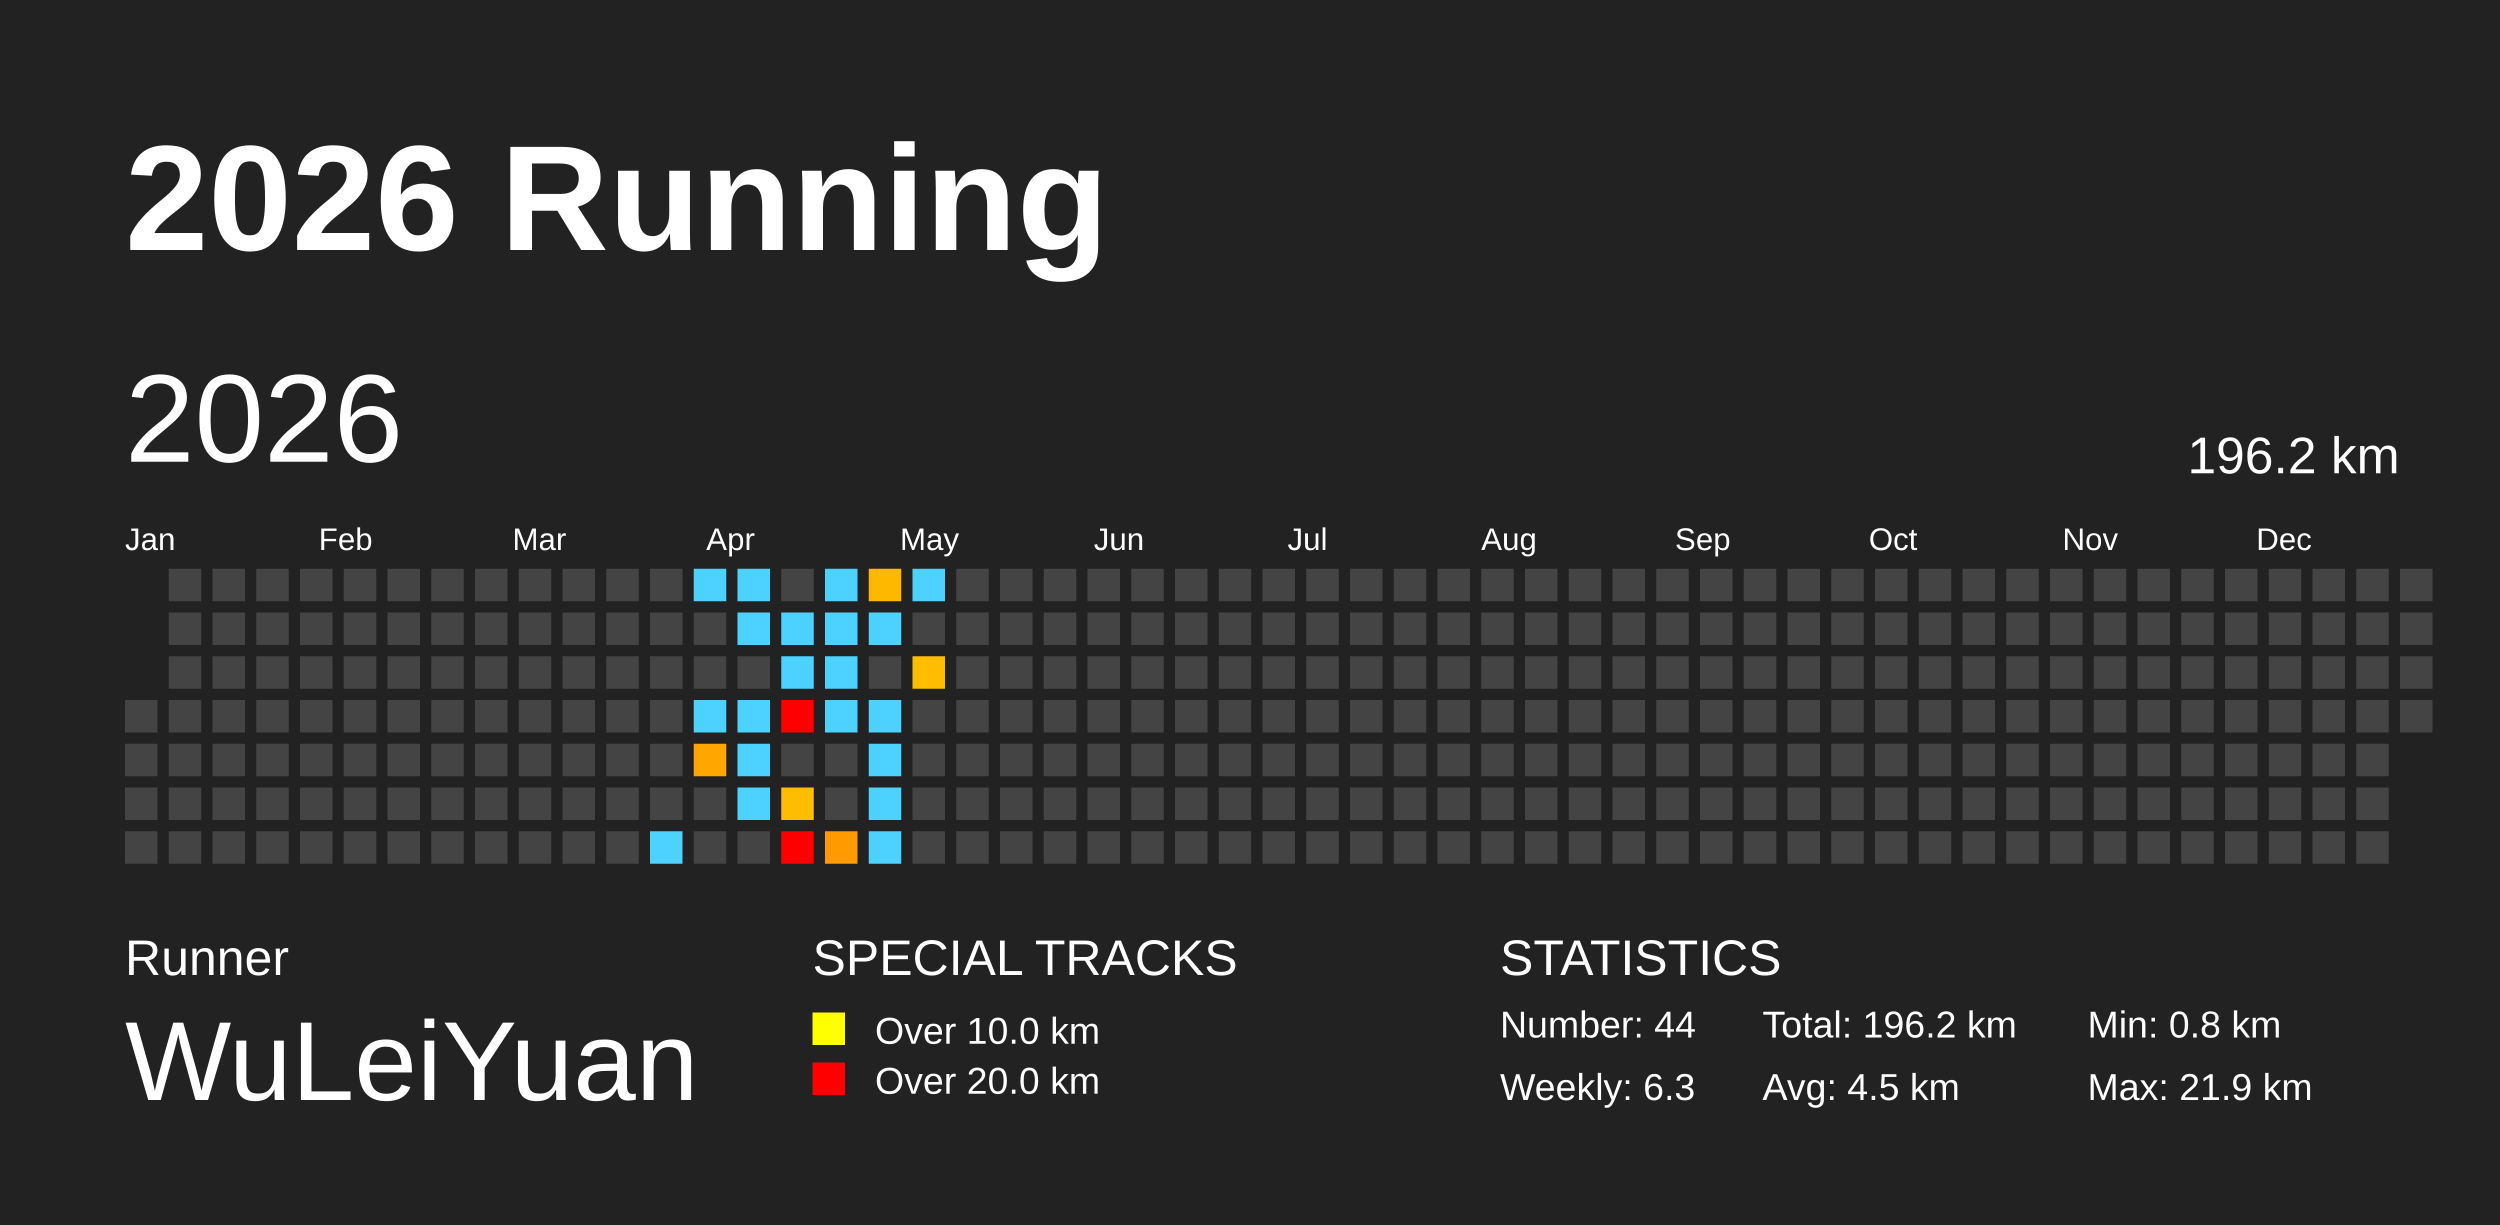
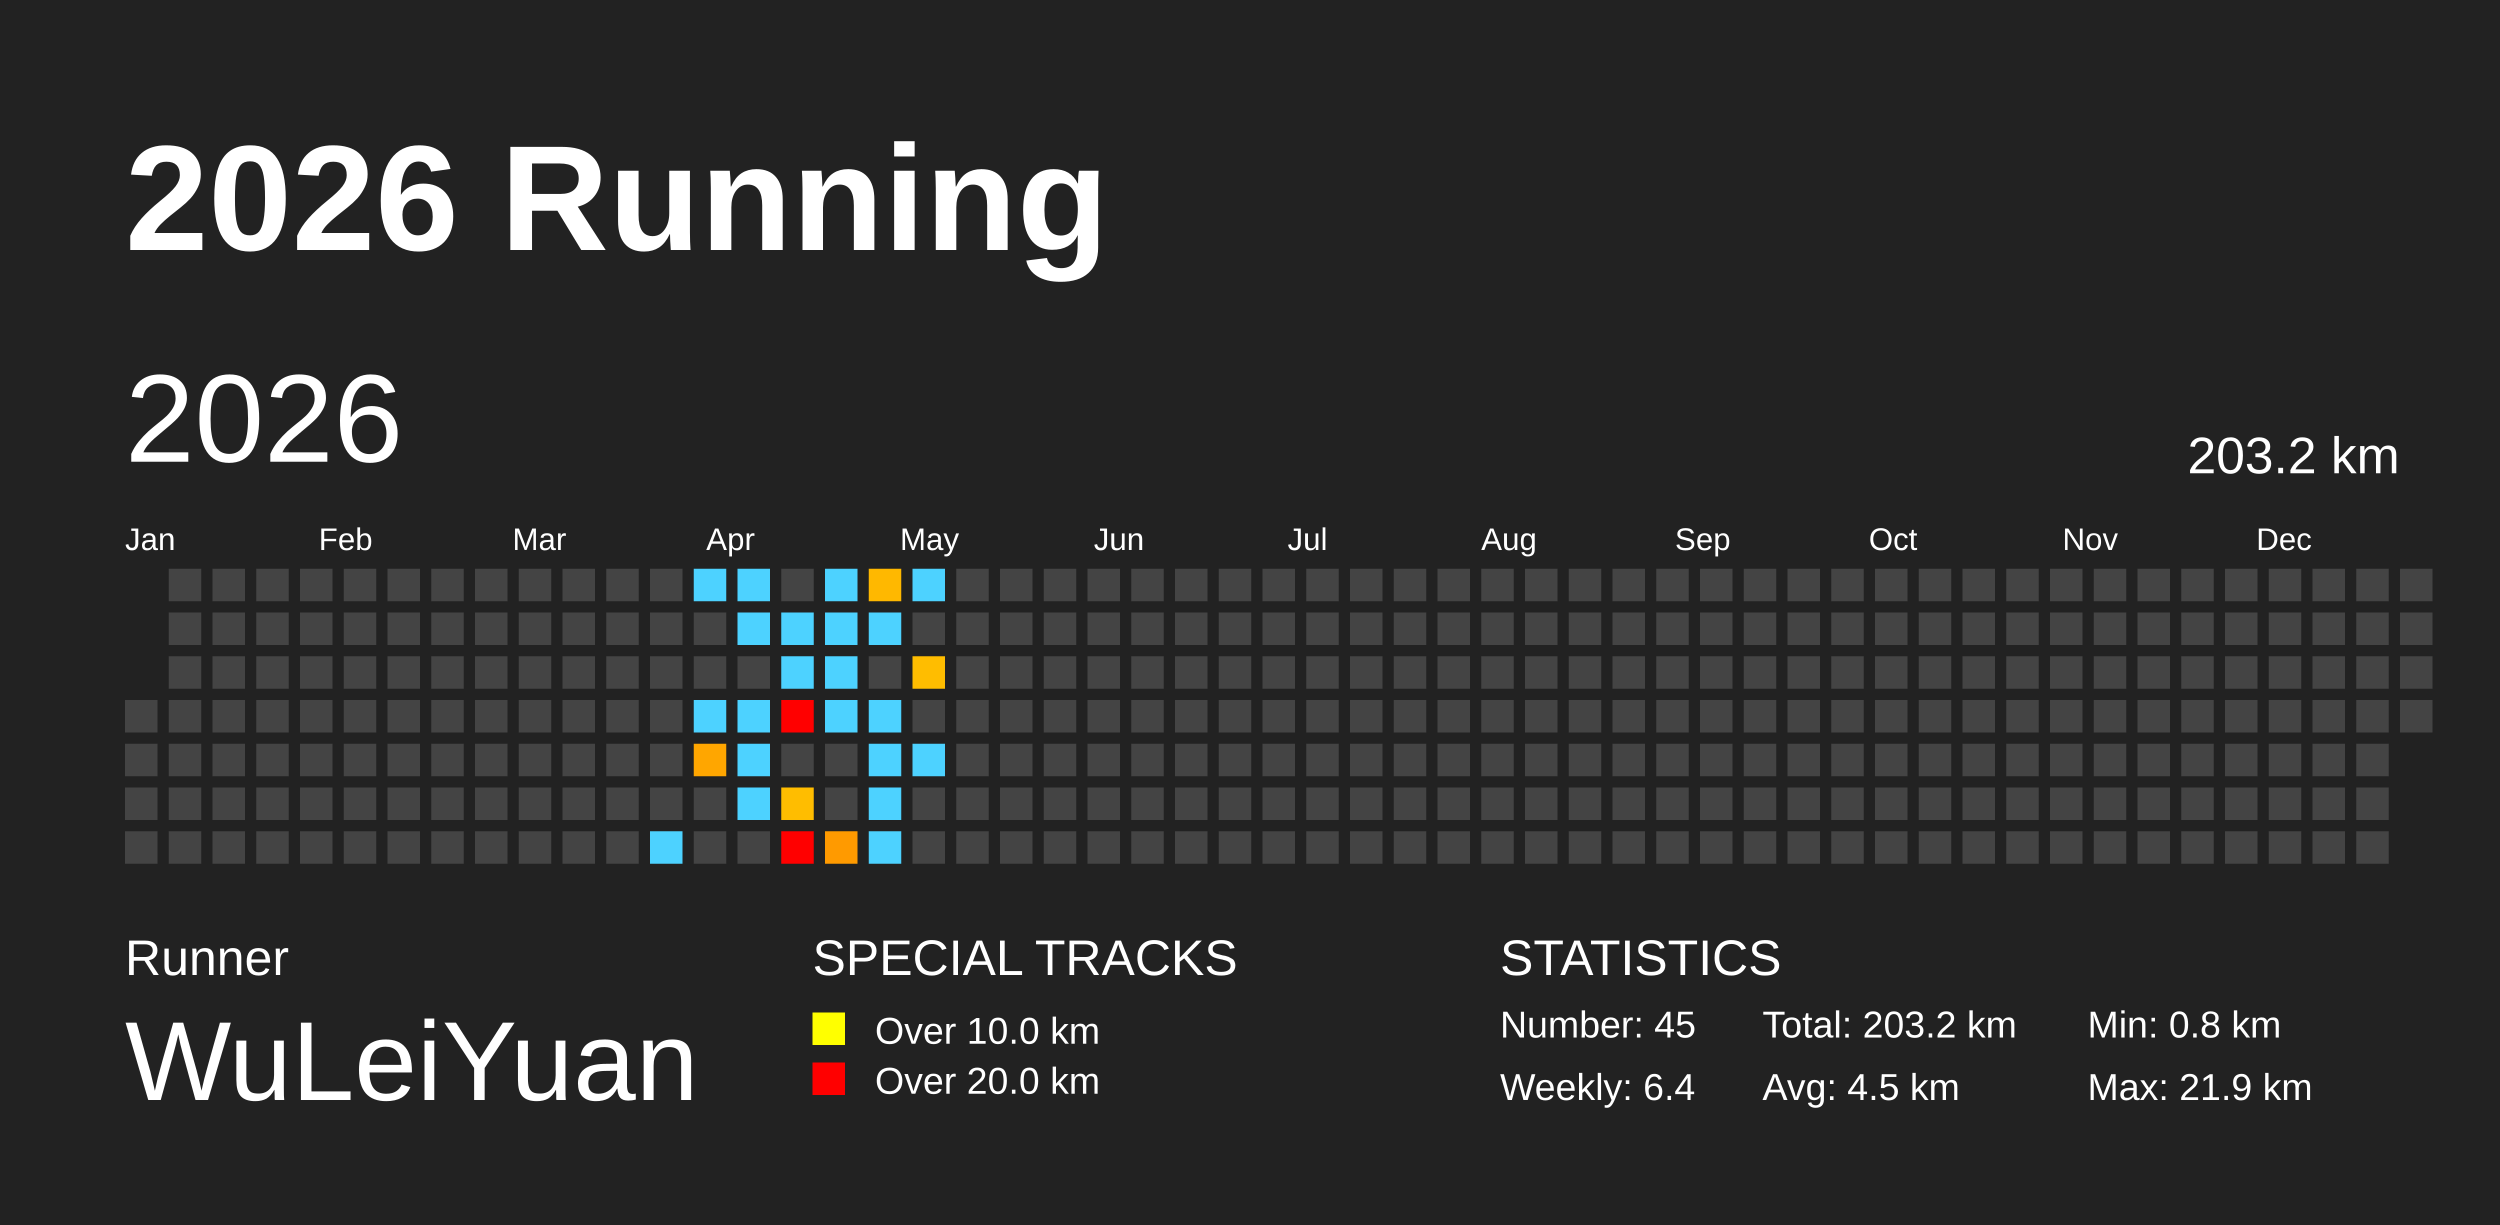
<svg xmlns="http://www.w3.org/2000/svg" baseProfile="full" height="98mm" version="1.1" viewBox="0,0,200,98" width="200mm">
  <defs />
  <rect fill="#222222" height="98" width="200" x="0" y="0" />
  <text fill="#FFFFFF" style="font-size:12px; font-family:Arial; font-weight:bold;" x="10" y="20">2026 Running</text>
  <text fill="#FFFFFF" style="font-size:4px; font-family:Arial" x="10" y="78">Runner</text>
  <text fill="#FFFFFF" style="font-size:9px; font-family:Arial" x="10" y="88">WuLeiYuan</text>
  <text fill="#FFFFFF" style="font-size:4px; font-family:Arial" x="65" y="78">SPECIAL TRACKS</text>
  <rect fill="yellow" height="2.6" width="2.6" x="65" y="81" />
  <text fill="#FFFFFF" style="font-size:3px; font-family:Arial" x="70" y="83.5">Over 10.0 km</text>
  <rect fill="red" height="2.6" width="2.6" x="65" y="85" />
  <text fill="#FFFFFF" style="font-size:3px; font-family:Arial" x="70" y="87.5">Over 20.0 km</text>
  <text fill="#FFFFFF" style="font-size:4px; font-family:Arial" x="120" y="78">STATISTICS</text>
-   <text fill="#FFFFFF" style="font-size:3px; font-family:Arial" x="120" y="83">Number: 44</text>
-   <text fill="#FFFFFF" style="font-size:3px; font-family:Arial" x="120" y="88">Weekly: 6.3</text>
-   <text fill="#FFFFFF" style="font-size:3px; font-family:Arial" x="141" y="83">Total: 196.2 km</text>
+   <text fill="#FFFFFF" style="font-size:3px; font-family:Arial" x="120" y="83">Number: 45</text>
+   <text fill="#FFFFFF" style="font-size:3px; font-family:Arial" x="120" y="88">Weekly: 6.4</text>
+   <text fill="#FFFFFF" style="font-size:3px; font-family:Arial" x="141" y="83">Total: 203.2 km</text>
  <text fill="#FFFFFF" style="font-size:3px; font-family:Arial" x="141" y="88">Avg: 4.5 km</text>
  <text fill="#FFFFFF" style="font-size:3px; font-family:Arial" x="167" y="83">Min: 0.8 km</text>
  <text fill="#FFFFFF" style="font-size:3px; font-family:Arial" x="167" y="88">Max: 21.9 km</text>
  <text dominant-baseline="hanging" fill="#FFFFFF" style="font-size:10.0px; font-family:Arial;" x="10" y="30">2026</text>
-   <text dominant-baseline="hanging" fill="#FFFFFF" style="font-size:4.125px; font-family:Arial;" x="175" y="35">196.2 km</text>
+   <text dominant-baseline="hanging" fill="#FFFFFF" style="font-size:4.125px; font-family:Arial;" x="175" y="35">203.2 km</text>
  <text fill="#FFFFFF" style="font-size:2.5px; font-family:Arial" x="10.0" y="44">Jan</text>
  <text fill="#FFFFFF" style="font-size:2.5px; font-family:Arial" x="25.5" y="44">Feb</text>
  <text fill="#FFFFFF" style="font-size:2.5px; font-family:Arial" x="41.0" y="44">Mar</text>
  <text fill="#FFFFFF" style="font-size:2.5px; font-family:Arial" x="56.5" y="44">Apr</text>
  <text fill="#FFFFFF" style="font-size:2.5px; font-family:Arial" x="72.0" y="44">May</text>
  <text fill="#FFFFFF" style="font-size:2.5px; font-family:Arial" x="87.5" y="44">Jun</text>
  <text fill="#FFFFFF" style="font-size:2.5px; font-family:Arial" x="103.0" y="44">Jul</text>
  <text fill="#FFFFFF" style="font-size:2.5px; font-family:Arial" x="118.5" y="44">Aug</text>
  <text fill="#FFFFFF" style="font-size:2.5px; font-family:Arial" x="134.0" y="44">Sep</text>
  <text fill="#FFFFFF" style="font-size:2.5px; font-family:Arial" x="149.5" y="44">Oct</text>
  <text fill="#FFFFFF" style="font-size:2.5px; font-family:Arial" x="165.0" y="44">Nov</text>
  <text fill="#FFFFFF" style="font-size:2.5px; font-family:Arial" x="180.5" y="44">Dec</text>
  <rect fill="#444444" height="2.6" width="2.6" x="10.0" y="56.0" />
  <rect fill="#444444" height="2.6" width="2.6" x="10.0" y="59.5" />
  <rect fill="#444444" height="2.6" width="2.6" x="10.0" y="63.0" />
  <rect fill="#444444" height="2.6" width="2.6" x="10.0" y="66.5" />
  <rect fill="#444444" height="2.6" width="2.6" x="13.5" y="45.5" />
  <rect fill="#444444" height="2.6" width="2.6" x="13.5" y="49.0" />
  <rect fill="#444444" height="2.6" width="2.6" x="13.5" y="52.5" />
  <rect fill="#444444" height="2.6" width="2.6" x="13.5" y="56.0" />
  <rect fill="#444444" height="2.6" width="2.6" x="13.5" y="59.5" />
  <rect fill="#444444" height="2.6" width="2.6" x="13.5" y="63.0" />
  <rect fill="#444444" height="2.6" width="2.6" x="13.5" y="66.5" />
  <rect fill="#444444" height="2.6" width="2.6" x="17.0" y="45.5" />
  <rect fill="#444444" height="2.6" width="2.6" x="17.0" y="49.0" />
  <rect fill="#444444" height="2.6" width="2.6" x="17.0" y="52.5" />
  <rect fill="#444444" height="2.6" width="2.6" x="17.0" y="56.0" />
  <rect fill="#444444" height="2.6" width="2.6" x="17.0" y="59.5" />
  <rect fill="#444444" height="2.6" width="2.6" x="17.0" y="63.0" />
  <rect fill="#444444" height="2.6" width="2.6" x="17.0" y="66.5" />
  <rect fill="#444444" height="2.6" width="2.6" x="20.5" y="45.5" />
  <rect fill="#444444" height="2.6" width="2.6" x="20.5" y="49.0" />
  <rect fill="#444444" height="2.6" width="2.6" x="20.5" y="52.5" />
  <rect fill="#444444" height="2.6" width="2.6" x="20.5" y="56.0" />
  <rect fill="#444444" height="2.6" width="2.6" x="20.5" y="59.5" />
  <rect fill="#444444" height="2.6" width="2.6" x="20.5" y="63.0" />
  <rect fill="#444444" height="2.6" width="2.6" x="20.5" y="66.5" />
  <rect fill="#444444" height="2.6" width="2.6" x="24.0" y="45.5" />
  <rect fill="#444444" height="2.6" width="2.6" x="24.0" y="49.0" />
  <rect fill="#444444" height="2.6" width="2.6" x="24.0" y="52.5" />
  <rect fill="#444444" height="2.6" width="2.6" x="24.0" y="56.0" />
  <rect fill="#444444" height="2.6" width="2.6" x="24.0" y="59.5" />
  <rect fill="#444444" height="2.6" width="2.6" x="24.0" y="63.0" />
  <rect fill="#444444" height="2.6" width="2.6" x="24.0" y="66.5" />
  <rect fill="#444444" height="2.6" width="2.6" x="27.5" y="45.5" />
  <rect fill="#444444" height="2.6" width="2.6" x="27.5" y="49.0" />
  <rect fill="#444444" height="2.6" width="2.6" x="27.5" y="52.5" />
  <rect fill="#444444" height="2.6" width="2.6" x="27.5" y="56.0" />
  <rect fill="#444444" height="2.6" width="2.6" x="27.5" y="59.5" />
  <rect fill="#444444" height="2.6" width="2.6" x="27.5" y="63.0" />
  <rect fill="#444444" height="2.6" width="2.6" x="27.5" y="66.5" />
  <rect fill="#444444" height="2.6" width="2.6" x="31.0" y="45.5" />
  <rect fill="#444444" height="2.6" width="2.6" x="31.0" y="49.0" />
  <rect fill="#444444" height="2.6" width="2.6" x="31.0" y="52.5" />
  <rect fill="#444444" height="2.6" width="2.6" x="31.0" y="56.0" />
  <rect fill="#444444" height="2.6" width="2.6" x="31.0" y="59.5" />
  <rect fill="#444444" height="2.6" width="2.6" x="31.0" y="63.0" />
  <rect fill="#444444" height="2.6" width="2.6" x="31.0" y="66.5" />
  <rect fill="#444444" height="2.6" width="2.6" x="34.5" y="45.5" />
  <rect fill="#444444" height="2.6" width="2.6" x="34.5" y="49.0" />
  <rect fill="#444444" height="2.6" width="2.6" x="34.5" y="52.5" />
  <rect fill="#444444" height="2.6" width="2.6" x="34.5" y="56.0" />
  <rect fill="#444444" height="2.6" width="2.6" x="34.5" y="59.5" />
  <rect fill="#444444" height="2.6" width="2.6" x="34.5" y="63.0" />
  <rect fill="#444444" height="2.6" width="2.6" x="34.5" y="66.5" />
  <rect fill="#444444" height="2.6" width="2.6" x="38.0" y="45.5" />
  <rect fill="#444444" height="2.6" width="2.6" x="38.0" y="49.0" />
  <rect fill="#444444" height="2.6" width="2.6" x="38.0" y="52.5" />
  <rect fill="#444444" height="2.6" width="2.6" x="38.0" y="56.0" />
  <rect fill="#444444" height="2.6" width="2.6" x="38.0" y="59.5" />
  <rect fill="#444444" height="2.6" width="2.6" x="38.0" y="63.0" />
  <rect fill="#444444" height="2.6" width="2.6" x="38.0" y="66.5" />
  <rect fill="#444444" height="2.6" width="2.6" x="41.5" y="45.5" />
  <rect fill="#444444" height="2.6" width="2.6" x="41.5" y="49.0" />
  <rect fill="#444444" height="2.6" width="2.6" x="41.5" y="52.5" />
  <rect fill="#444444" height="2.6" width="2.6" x="41.5" y="56.0" />
  <rect fill="#444444" height="2.6" width="2.6" x="41.5" y="59.5" />
  <rect fill="#444444" height="2.6" width="2.6" x="41.5" y="63.0" />
  <rect fill="#444444" height="2.6" width="2.6" x="41.5" y="66.5" />
  <rect fill="#444444" height="2.6" width="2.6" x="45.0" y="45.5" />
  <rect fill="#444444" height="2.6" width="2.6" x="45.0" y="49.0" />
  <rect fill="#444444" height="2.6" width="2.6" x="45.0" y="52.5" />
  <rect fill="#444444" height="2.6" width="2.6" x="45.0" y="56.0" />
  <rect fill="#444444" height="2.6" width="2.6" x="45.0" y="59.5" />
  <rect fill="#444444" height="2.6" width="2.6" x="45.0" y="63.0" />
  <rect fill="#444444" height="2.6" width="2.6" x="45.0" y="66.5" />
  <rect fill="#444444" height="2.6" width="2.6" x="48.5" y="45.5" />
  <rect fill="#444444" height="2.6" width="2.6" x="48.5" y="49.0" />
  <rect fill="#444444" height="2.6" width="2.6" x="48.5" y="52.5" />
  <rect fill="#444444" height="2.6" width="2.6" x="48.5" y="56.0" />
  <rect fill="#444444" height="2.6" width="2.6" x="48.5" y="59.5" />
  <rect fill="#444444" height="2.6" width="2.6" x="48.5" y="63.0" />
  <rect fill="#444444" height="2.6" width="2.6" x="48.5" y="66.5" />
  <rect fill="#444444" height="2.6" width="2.6" x="52.0" y="45.5" />
  <rect fill="#444444" height="2.6" width="2.6" x="52.0" y="49.0" />
  <rect fill="#444444" height="2.6" width="2.6" x="52.0" y="52.5" />
  <rect fill="#444444" height="2.6" width="2.6" x="52.0" y="56.0" />
  <rect fill="#444444" height="2.6" width="2.6" x="52.0" y="59.5" />
  <rect fill="#444444" height="2.6" width="2.6" x="52.0" y="63.0" />
  <rect fill="#4dd2ff" height="2.6" width="2.6" x="52.0" y="66.5" />
  <rect fill="#4dd2ff" height="2.6" width="2.6" x="55.5" y="45.5" />
  <rect fill="#444444" height="2.6" width="2.6" x="55.5" y="49.0" />
  <rect fill="#444444" height="2.6" width="2.6" x="55.5" y="52.5" />
  <rect fill="#4dd2ff" height="2.6" width="2.6" x="55.5" y="56.0" />
  <rect fill="#ffa600" height="2.6" width="2.6" x="55.5" y="59.5" />
  <rect fill="#444444" height="2.6" width="2.6" x="55.5" y="63.0" />
  <rect fill="#444444" height="2.6" width="2.6" x="55.5" y="66.5" />
  <rect fill="#4dd2ff" height="2.6" width="2.6" x="59.0" y="45.5" />
  <rect fill="#4dd2ff" height="2.6" width="2.6" x="59.0" y="49.0" />
  <rect fill="#444444" height="2.6" width="2.6" x="59.0" y="52.5" />
  <rect fill="#4dd2ff" height="2.6" width="2.6" x="59.0" y="56.0" />
  <rect fill="#4dd2ff" height="2.6" width="2.6" x="59.0" y="59.5" />
  <rect fill="#4dd2ff" height="2.6" width="2.6" x="59.0" y="63.0" />
  <rect fill="#444444" height="2.6" width="2.6" x="59.0" y="66.5" />
  <rect fill="#444444" height="2.6" width="2.6" x="62.5" y="45.5" />
  <rect fill="#4dd2ff" height="2.6" width="2.6" x="62.5" y="49.0" />
  <rect fill="#4dd2ff" height="2.6" width="2.6" x="62.5" y="52.5" />
  <rect fill="red" height="2.6" width="2.6" x="62.5" y="56.0" />
  <rect fill="#444444" height="2.6" width="2.6" x="62.5" y="59.5" />
  <rect fill="#ffbd00" height="2.6" width="2.6" x="62.5" y="63.0" />
  <rect fill="red" height="2.6" width="2.6" x="62.5" y="66.5" />
  <rect fill="#4dd2ff" height="2.6" width="2.6" x="66.0" y="45.5" />
  <rect fill="#4dd2ff" height="2.6" width="2.6" x="66.0" y="49.0" />
  <rect fill="#4dd2ff" height="2.6" width="2.6" x="66.0" y="52.5" />
  <rect fill="#4dd2ff" height="2.6" width="2.6" x="66.0" y="56.0" />
  <rect fill="#444444" height="2.6" width="2.6" x="66.0" y="59.5" />
  <rect fill="#444444" height="2.6" width="2.6" x="66.0" y="63.0" />
  <rect fill="#ff9a00" height="2.6" width="2.6" x="66.0" y="66.5" />
  <rect fill="#ffb800" height="2.6" width="2.6" x="69.5" y="45.5" />
  <rect fill="#4dd2ff" height="2.6" width="2.6" x="69.5" y="49.0" />
  <rect fill="#444444" height="2.6" width="2.6" x="69.5" y="52.5" />
  <rect fill="#4dd2ff" height="2.6" width="2.6" x="69.5" y="56.0" />
  <rect fill="#4dd2ff" height="2.6" width="2.6" x="69.5" y="59.5" />
  <rect fill="#4dd2ff" height="2.6" width="2.6" x="69.5" y="63.0" />
  <rect fill="#4dd2ff" height="2.6" width="2.6" x="69.5" y="66.5" />
  <rect fill="#4dd2ff" height="2.6" width="2.6" x="73.0" y="45.5" />
  <rect fill="#444444" height="2.6" width="2.6" x="73.0" y="49.0" />
  <rect fill="#ffbd00" height="2.6" width="2.6" x="73.0" y="52.5" />
  <rect fill="#444444" height="2.6" width="2.6" x="73.0" y="56.0" />
-   <rect fill="#444444" height="2.6" width="2.6" x="73.0" y="59.5" />
+   <rect fill="#4dd2ff" height="2.6" width="2.6" x="73.0" y="59.5" />
  <rect fill="#444444" height="2.6" width="2.6" x="73.0" y="63.0" />
  <rect fill="#444444" height="2.6" width="2.6" x="73.0" y="66.5" />
  <rect fill="#444444" height="2.6" width="2.6" x="76.5" y="45.5" />
  <rect fill="#444444" height="2.6" width="2.6" x="76.5" y="49.0" />
  <rect fill="#444444" height="2.6" width="2.6" x="76.5" y="52.5" />
  <rect fill="#444444" height="2.6" width="2.6" x="76.5" y="56.0" />
  <rect fill="#444444" height="2.6" width="2.6" x="76.5" y="59.5" />
  <rect fill="#444444" height="2.6" width="2.6" x="76.5" y="63.0" />
  <rect fill="#444444" height="2.6" width="2.6" x="76.5" y="66.5" />
  <rect fill="#444444" height="2.6" width="2.6" x="80.0" y="45.5" />
  <rect fill="#444444" height="2.6" width="2.6" x="80.0" y="49.0" />
  <rect fill="#444444" height="2.6" width="2.6" x="80.0" y="52.5" />
  <rect fill="#444444" height="2.6" width="2.6" x="80.0" y="56.0" />
  <rect fill="#444444" height="2.6" width="2.6" x="80.0" y="59.5" />
  <rect fill="#444444" height="2.6" width="2.6" x="80.0" y="63.0" />
  <rect fill="#444444" height="2.6" width="2.6" x="80.0" y="66.5" />
  <rect fill="#444444" height="2.6" width="2.6" x="83.5" y="45.5" />
  <rect fill="#444444" height="2.6" width="2.6" x="83.5" y="49.0" />
  <rect fill="#444444" height="2.6" width="2.6" x="83.5" y="52.5" />
  <rect fill="#444444" height="2.6" width="2.6" x="83.5" y="56.0" />
  <rect fill="#444444" height="2.6" width="2.6" x="83.5" y="59.5" />
  <rect fill="#444444" height="2.6" width="2.6" x="83.5" y="63.0" />
  <rect fill="#444444" height="2.6" width="2.6" x="83.5" y="66.5" />
  <rect fill="#444444" height="2.6" width="2.6" x="87.0" y="45.5" />
  <rect fill="#444444" height="2.6" width="2.6" x="87.0" y="49.0" />
  <rect fill="#444444" height="2.6" width="2.6" x="87.0" y="52.5" />
  <rect fill="#444444" height="2.6" width="2.6" x="87.0" y="56.0" />
  <rect fill="#444444" height="2.6" width="2.6" x="87.0" y="59.5" />
  <rect fill="#444444" height="2.6" width="2.6" x="87.0" y="63.0" />
  <rect fill="#444444" height="2.6" width="2.6" x="87.0" y="66.5" />
  <rect fill="#444444" height="2.6" width="2.6" x="90.5" y="45.5" />
  <rect fill="#444444" height="2.6" width="2.6" x="90.5" y="49.0" />
  <rect fill="#444444" height="2.6" width="2.6" x="90.5" y="52.5" />
  <rect fill="#444444" height="2.6" width="2.6" x="90.5" y="56.0" />
  <rect fill="#444444" height="2.6" width="2.6" x="90.5" y="59.5" />
  <rect fill="#444444" height="2.6" width="2.6" x="90.5" y="63.0" />
  <rect fill="#444444" height="2.6" width="2.6" x="90.5" y="66.5" />
  <rect fill="#444444" height="2.6" width="2.6" x="94.0" y="45.5" />
  <rect fill="#444444" height="2.6" width="2.6" x="94.0" y="49.0" />
  <rect fill="#444444" height="2.6" width="2.6" x="94.0" y="52.5" />
  <rect fill="#444444" height="2.6" width="2.6" x="94.0" y="56.0" />
  <rect fill="#444444" height="2.6" width="2.6" x="94.0" y="59.5" />
  <rect fill="#444444" height="2.6" width="2.6" x="94.0" y="63.0" />
  <rect fill="#444444" height="2.6" width="2.6" x="94.0" y="66.5" />
  <rect fill="#444444" height="2.6" width="2.6" x="97.5" y="45.5" />
  <rect fill="#444444" height="2.6" width="2.6" x="97.5" y="49.0" />
  <rect fill="#444444" height="2.6" width="2.6" x="97.5" y="52.5" />
  <rect fill="#444444" height="2.6" width="2.6" x="97.5" y="56.0" />
  <rect fill="#444444" height="2.6" width="2.6" x="97.5" y="59.5" />
  <rect fill="#444444" height="2.6" width="2.6" x="97.5" y="63.0" />
  <rect fill="#444444" height="2.6" width="2.6" x="97.5" y="66.5" />
  <rect fill="#444444" height="2.6" width="2.6" x="101.0" y="45.5" />
  <rect fill="#444444" height="2.6" width="2.6" x="101.0" y="49.0" />
  <rect fill="#444444" height="2.6" width="2.6" x="101.0" y="52.5" />
  <rect fill="#444444" height="2.6" width="2.6" x="101.0" y="56.0" />
  <rect fill="#444444" height="2.6" width="2.6" x="101.0" y="59.5" />
  <rect fill="#444444" height="2.6" width="2.6" x="101.0" y="63.0" />
  <rect fill="#444444" height="2.6" width="2.6" x="101.0" y="66.5" />
  <rect fill="#444444" height="2.6" width="2.6" x="104.5" y="45.5" />
  <rect fill="#444444" height="2.6" width="2.6" x="104.5" y="49.0" />
  <rect fill="#444444" height="2.6" width="2.6" x="104.5" y="52.5" />
  <rect fill="#444444" height="2.6" width="2.6" x="104.5" y="56.0" />
  <rect fill="#444444" height="2.6" width="2.6" x="104.5" y="59.5" />
  <rect fill="#444444" height="2.6" width="2.6" x="104.5" y="63.0" />
  <rect fill="#444444" height="2.6" width="2.6" x="104.5" y="66.5" />
  <rect fill="#444444" height="2.6" width="2.6" x="108.0" y="45.5" />
  <rect fill="#444444" height="2.6" width="2.6" x="108.0" y="49.0" />
  <rect fill="#444444" height="2.6" width="2.6" x="108.0" y="52.5" />
  <rect fill="#444444" height="2.6" width="2.6" x="108.0" y="56.0" />
  <rect fill="#444444" height="2.6" width="2.6" x="108.0" y="59.5" />
  <rect fill="#444444" height="2.6" width="2.6" x="108.0" y="63.0" />
  <rect fill="#444444" height="2.6" width="2.6" x="108.0" y="66.5" />
  <rect fill="#444444" height="2.6" width="2.6" x="111.5" y="45.5" />
  <rect fill="#444444" height="2.6" width="2.6" x="111.5" y="49.0" />
  <rect fill="#444444" height="2.6" width="2.6" x="111.5" y="52.5" />
  <rect fill="#444444" height="2.6" width="2.6" x="111.5" y="56.0" />
  <rect fill="#444444" height="2.6" width="2.6" x="111.5" y="59.5" />
  <rect fill="#444444" height="2.6" width="2.6" x="111.5" y="63.0" />
  <rect fill="#444444" height="2.6" width="2.6" x="111.5" y="66.5" />
  <rect fill="#444444" height="2.6" width="2.6" x="115.0" y="45.5" />
  <rect fill="#444444" height="2.6" width="2.6" x="115.0" y="49.0" />
  <rect fill="#444444" height="2.6" width="2.6" x="115.0" y="52.5" />
  <rect fill="#444444" height="2.6" width="2.6" x="115.0" y="56.0" />
  <rect fill="#444444" height="2.6" width="2.6" x="115.0" y="59.5" />
  <rect fill="#444444" height="2.6" width="2.6" x="115.0" y="63.0" />
  <rect fill="#444444" height="2.6" width="2.6" x="115.0" y="66.5" />
  <rect fill="#444444" height="2.6" width="2.6" x="118.5" y="45.5" />
  <rect fill="#444444" height="2.6" width="2.6" x="118.5" y="49.0" />
  <rect fill="#444444" height="2.6" width="2.6" x="118.5" y="52.5" />
  <rect fill="#444444" height="2.6" width="2.6" x="118.5" y="56.0" />
  <rect fill="#444444" height="2.6" width="2.6" x="118.5" y="59.5" />
  <rect fill="#444444" height="2.6" width="2.6" x="118.5" y="63.0" />
  <rect fill="#444444" height="2.6" width="2.6" x="118.5" y="66.5" />
  <rect fill="#444444" height="2.6" width="2.6" x="122.0" y="45.5" />
  <rect fill="#444444" height="2.6" width="2.6" x="122.0" y="49.0" />
  <rect fill="#444444" height="2.6" width="2.6" x="122.0" y="52.5" />
  <rect fill="#444444" height="2.6" width="2.6" x="122.0" y="56.0" />
  <rect fill="#444444" height="2.6" width="2.6" x="122.0" y="59.5" />
  <rect fill="#444444" height="2.6" width="2.6" x="122.0" y="63.0" />
  <rect fill="#444444" height="2.6" width="2.6" x="122.0" y="66.5" />
  <rect fill="#444444" height="2.6" width="2.6" x="125.5" y="45.5" />
  <rect fill="#444444" height="2.6" width="2.6" x="125.5" y="49.0" />
  <rect fill="#444444" height="2.6" width="2.6" x="125.5" y="52.5" />
  <rect fill="#444444" height="2.6" width="2.6" x="125.5" y="56.0" />
  <rect fill="#444444" height="2.6" width="2.6" x="125.5" y="59.5" />
  <rect fill="#444444" height="2.6" width="2.6" x="125.5" y="63.0" />
  <rect fill="#444444" height="2.6" width="2.6" x="125.5" y="66.5" />
  <rect fill="#444444" height="2.6" width="2.6" x="129.0" y="45.5" />
  <rect fill="#444444" height="2.6" width="2.6" x="129.0" y="49.0" />
  <rect fill="#444444" height="2.6" width="2.6" x="129.0" y="52.5" />
  <rect fill="#444444" height="2.6" width="2.6" x="129.0" y="56.0" />
  <rect fill="#444444" height="2.6" width="2.6" x="129.0" y="59.5" />
  <rect fill="#444444" height="2.6" width="2.6" x="129.0" y="63.0" />
  <rect fill="#444444" height="2.6" width="2.6" x="129.0" y="66.5" />
  <rect fill="#444444" height="2.6" width="2.6" x="132.5" y="45.5" />
  <rect fill="#444444" height="2.6" width="2.6" x="132.5" y="49.0" />
  <rect fill="#444444" height="2.6" width="2.6" x="132.5" y="52.5" />
  <rect fill="#444444" height="2.6" width="2.6" x="132.5" y="56.0" />
  <rect fill="#444444" height="2.6" width="2.6" x="132.5" y="59.5" />
  <rect fill="#444444" height="2.6" width="2.6" x="132.5" y="63.0" />
  <rect fill="#444444" height="2.6" width="2.6" x="132.5" y="66.5" />
  <rect fill="#444444" height="2.6" width="2.6" x="136.0" y="45.5" />
  <rect fill="#444444" height="2.6" width="2.6" x="136.0" y="49.0" />
  <rect fill="#444444" height="2.6" width="2.6" x="136.0" y="52.5" />
  <rect fill="#444444" height="2.6" width="2.6" x="136.0" y="56.0" />
  <rect fill="#444444" height="2.6" width="2.6" x="136.0" y="59.5" />
  <rect fill="#444444" height="2.6" width="2.6" x="136.0" y="63.0" />
  <rect fill="#444444" height="2.6" width="2.6" x="136.0" y="66.5" />
  <rect fill="#444444" height="2.6" width="2.6" x="139.5" y="45.5" />
  <rect fill="#444444" height="2.6" width="2.6" x="139.5" y="49.0" />
  <rect fill="#444444" height="2.6" width="2.6" x="139.5" y="52.5" />
  <rect fill="#444444" height="2.6" width="2.6" x="139.5" y="56.0" />
  <rect fill="#444444" height="2.6" width="2.6" x="139.5" y="59.5" />
  <rect fill="#444444" height="2.6" width="2.6" x="139.5" y="63.0" />
  <rect fill="#444444" height="2.6" width="2.6" x="139.5" y="66.5" />
  <rect fill="#444444" height="2.6" width="2.6" x="143.0" y="45.5" />
  <rect fill="#444444" height="2.6" width="2.6" x="143.0" y="49.0" />
  <rect fill="#444444" height="2.6" width="2.6" x="143.0" y="52.5" />
  <rect fill="#444444" height="2.6" width="2.6" x="143.0" y="56.0" />
  <rect fill="#444444" height="2.6" width="2.6" x="143.0" y="59.5" />
  <rect fill="#444444" height="2.6" width="2.6" x="143.0" y="63.0" />
  <rect fill="#444444" height="2.6" width="2.6" x="143.0" y="66.5" />
  <rect fill="#444444" height="2.6" width="2.6" x="146.5" y="45.5" />
  <rect fill="#444444" height="2.6" width="2.6" x="146.5" y="49.0" />
  <rect fill="#444444" height="2.6" width="2.6" x="146.5" y="52.5" />
  <rect fill="#444444" height="2.6" width="2.6" x="146.5" y="56.0" />
  <rect fill="#444444" height="2.6" width="2.6" x="146.5" y="59.5" />
  <rect fill="#444444" height="2.6" width="2.6" x="146.5" y="63.0" />
  <rect fill="#444444" height="2.6" width="2.6" x="146.5" y="66.5" />
  <rect fill="#444444" height="2.6" width="2.6" x="150.0" y="45.5" />
  <rect fill="#444444" height="2.6" width="2.6" x="150.0" y="49.0" />
  <rect fill="#444444" height="2.6" width="2.6" x="150.0" y="52.5" />
  <rect fill="#444444" height="2.6" width="2.6" x="150.0" y="56.0" />
  <rect fill="#444444" height="2.6" width="2.6" x="150.0" y="59.5" />
  <rect fill="#444444" height="2.6" width="2.6" x="150.0" y="63.0" />
  <rect fill="#444444" height="2.6" width="2.6" x="150.0" y="66.5" />
  <rect fill="#444444" height="2.6" width="2.6" x="153.5" y="45.5" />
  <rect fill="#444444" height="2.6" width="2.6" x="153.5" y="49.0" />
  <rect fill="#444444" height="2.6" width="2.6" x="153.5" y="52.5" />
  <rect fill="#444444" height="2.6" width="2.6" x="153.5" y="56.0" />
  <rect fill="#444444" height="2.6" width="2.6" x="153.5" y="59.5" />
  <rect fill="#444444" height="2.6" width="2.6" x="153.5" y="63.0" />
  <rect fill="#444444" height="2.6" width="2.6" x="153.5" y="66.5" />
  <rect fill="#444444" height="2.6" width="2.6" x="157.0" y="45.5" />
  <rect fill="#444444" height="2.6" width="2.6" x="157.0" y="49.0" />
  <rect fill="#444444" height="2.6" width="2.6" x="157.0" y="52.5" />
  <rect fill="#444444" height="2.6" width="2.6" x="157.0" y="56.0" />
  <rect fill="#444444" height="2.6" width="2.6" x="157.0" y="59.5" />
  <rect fill="#444444" height="2.6" width="2.6" x="157.0" y="63.0" />
  <rect fill="#444444" height="2.6" width="2.6" x="157.0" y="66.5" />
  <rect fill="#444444" height="2.6" width="2.6" x="160.5" y="45.5" />
  <rect fill="#444444" height="2.6" width="2.6" x="160.5" y="49.0" />
  <rect fill="#444444" height="2.6" width="2.6" x="160.5" y="52.5" />
  <rect fill="#444444" height="2.6" width="2.6" x="160.5" y="56.0" />
  <rect fill="#444444" height="2.6" width="2.6" x="160.5" y="59.5" />
  <rect fill="#444444" height="2.6" width="2.6" x="160.5" y="63.0" />
  <rect fill="#444444" height="2.6" width="2.6" x="160.5" y="66.5" />
  <rect fill="#444444" height="2.6" width="2.6" x="164.0" y="45.5" />
  <rect fill="#444444" height="2.6" width="2.6" x="164.0" y="49.0" />
  <rect fill="#444444" height="2.6" width="2.6" x="164.0" y="52.5" />
  <rect fill="#444444" height="2.6" width="2.6" x="164.0" y="56.0" />
  <rect fill="#444444" height="2.6" width="2.6" x="164.0" y="59.5" />
  <rect fill="#444444" height="2.6" width="2.6" x="164.0" y="63.0" />
  <rect fill="#444444" height="2.6" width="2.6" x="164.0" y="66.5" />
  <rect fill="#444444" height="2.6" width="2.6" x="167.5" y="45.5" />
  <rect fill="#444444" height="2.6" width="2.6" x="167.5" y="49.0" />
  <rect fill="#444444" height="2.6" width="2.6" x="167.5" y="52.5" />
  <rect fill="#444444" height="2.6" width="2.6" x="167.5" y="56.0" />
  <rect fill="#444444" height="2.6" width="2.6" x="167.5" y="59.5" />
  <rect fill="#444444" height="2.6" width="2.6" x="167.5" y="63.0" />
  <rect fill="#444444" height="2.6" width="2.6" x="167.5" y="66.5" />
  <rect fill="#444444" height="2.6" width="2.6" x="171.0" y="45.5" />
  <rect fill="#444444" height="2.6" width="2.6" x="171.0" y="49.0" />
  <rect fill="#444444" height="2.6" width="2.6" x="171.0" y="52.5" />
  <rect fill="#444444" height="2.6" width="2.6" x="171.0" y="56.0" />
  <rect fill="#444444" height="2.6" width="2.6" x="171.0" y="59.5" />
  <rect fill="#444444" height="2.6" width="2.6" x="171.0" y="63.0" />
  <rect fill="#444444" height="2.6" width="2.6" x="171.0" y="66.5" />
  <rect fill="#444444" height="2.6" width="2.6" x="174.5" y="45.5" />
  <rect fill="#444444" height="2.6" width="2.6" x="174.5" y="49.0" />
  <rect fill="#444444" height="2.6" width="2.6" x="174.5" y="52.5" />
  <rect fill="#444444" height="2.6" width="2.6" x="174.5" y="56.0" />
  <rect fill="#444444" height="2.6" width="2.6" x="174.5" y="59.5" />
  <rect fill="#444444" height="2.6" width="2.6" x="174.5" y="63.0" />
  <rect fill="#444444" height="2.6" width="2.6" x="174.5" y="66.5" />
  <rect fill="#444444" height="2.6" width="2.6" x="178.0" y="45.5" />
  <rect fill="#444444" height="2.6" width="2.6" x="178.0" y="49.0" />
  <rect fill="#444444" height="2.6" width="2.6" x="178.0" y="52.5" />
  <rect fill="#444444" height="2.6" width="2.6" x="178.0" y="56.0" />
  <rect fill="#444444" height="2.6" width="2.6" x="178.0" y="59.5" />
  <rect fill="#444444" height="2.6" width="2.6" x="178.0" y="63.0" />
  <rect fill="#444444" height="2.6" width="2.6" x="178.0" y="66.5" />
  <rect fill="#444444" height="2.6" width="2.6" x="181.5" y="45.5" />
  <rect fill="#444444" height="2.6" width="2.6" x="181.5" y="49.0" />
  <rect fill="#444444" height="2.6" width="2.6" x="181.5" y="52.5" />
  <rect fill="#444444" height="2.6" width="2.6" x="181.5" y="56.0" />
  <rect fill="#444444" height="2.6" width="2.6" x="181.5" y="59.5" />
  <rect fill="#444444" height="2.6" width="2.6" x="181.5" y="63.0" />
  <rect fill="#444444" height="2.6" width="2.6" x="181.5" y="66.5" />
  <rect fill="#444444" height="2.6" width="2.6" x="185.0" y="45.5" />
  <rect fill="#444444" height="2.6" width="2.6" x="185.0" y="49.0" />
  <rect fill="#444444" height="2.6" width="2.6" x="185.0" y="52.5" />
  <rect fill="#444444" height="2.6" width="2.6" x="185.0" y="56.0" />
  <rect fill="#444444" height="2.6" width="2.6" x="185.0" y="59.5" />
  <rect fill="#444444" height="2.6" width="2.6" x="185.0" y="63.0" />
  <rect fill="#444444" height="2.6" width="2.6" x="185.0" y="66.5" />
  <rect fill="#444444" height="2.6" width="2.6" x="188.5" y="45.5" />
  <rect fill="#444444" height="2.6" width="2.6" x="188.5" y="49.0" />
  <rect fill="#444444" height="2.6" width="2.6" x="188.5" y="52.5" />
  <rect fill="#444444" height="2.6" width="2.6" x="188.5" y="56.0" />
  <rect fill="#444444" height="2.6" width="2.6" x="188.5" y="59.5" />
  <rect fill="#444444" height="2.6" width="2.6" x="188.5" y="63.0" />
  <rect fill="#444444" height="2.6" width="2.6" x="188.5" y="66.5" />
  <rect fill="#444444" height="2.6" width="2.6" x="192.0" y="45.5" />
  <rect fill="#444444" height="2.6" width="2.6" x="192.0" y="49.0" />
  <rect fill="#444444" height="2.6" width="2.6" x="192.0" y="52.5" />
  <rect fill="#444444" height="2.6" width="2.6" x="192.0" y="56.0" />
</svg>
